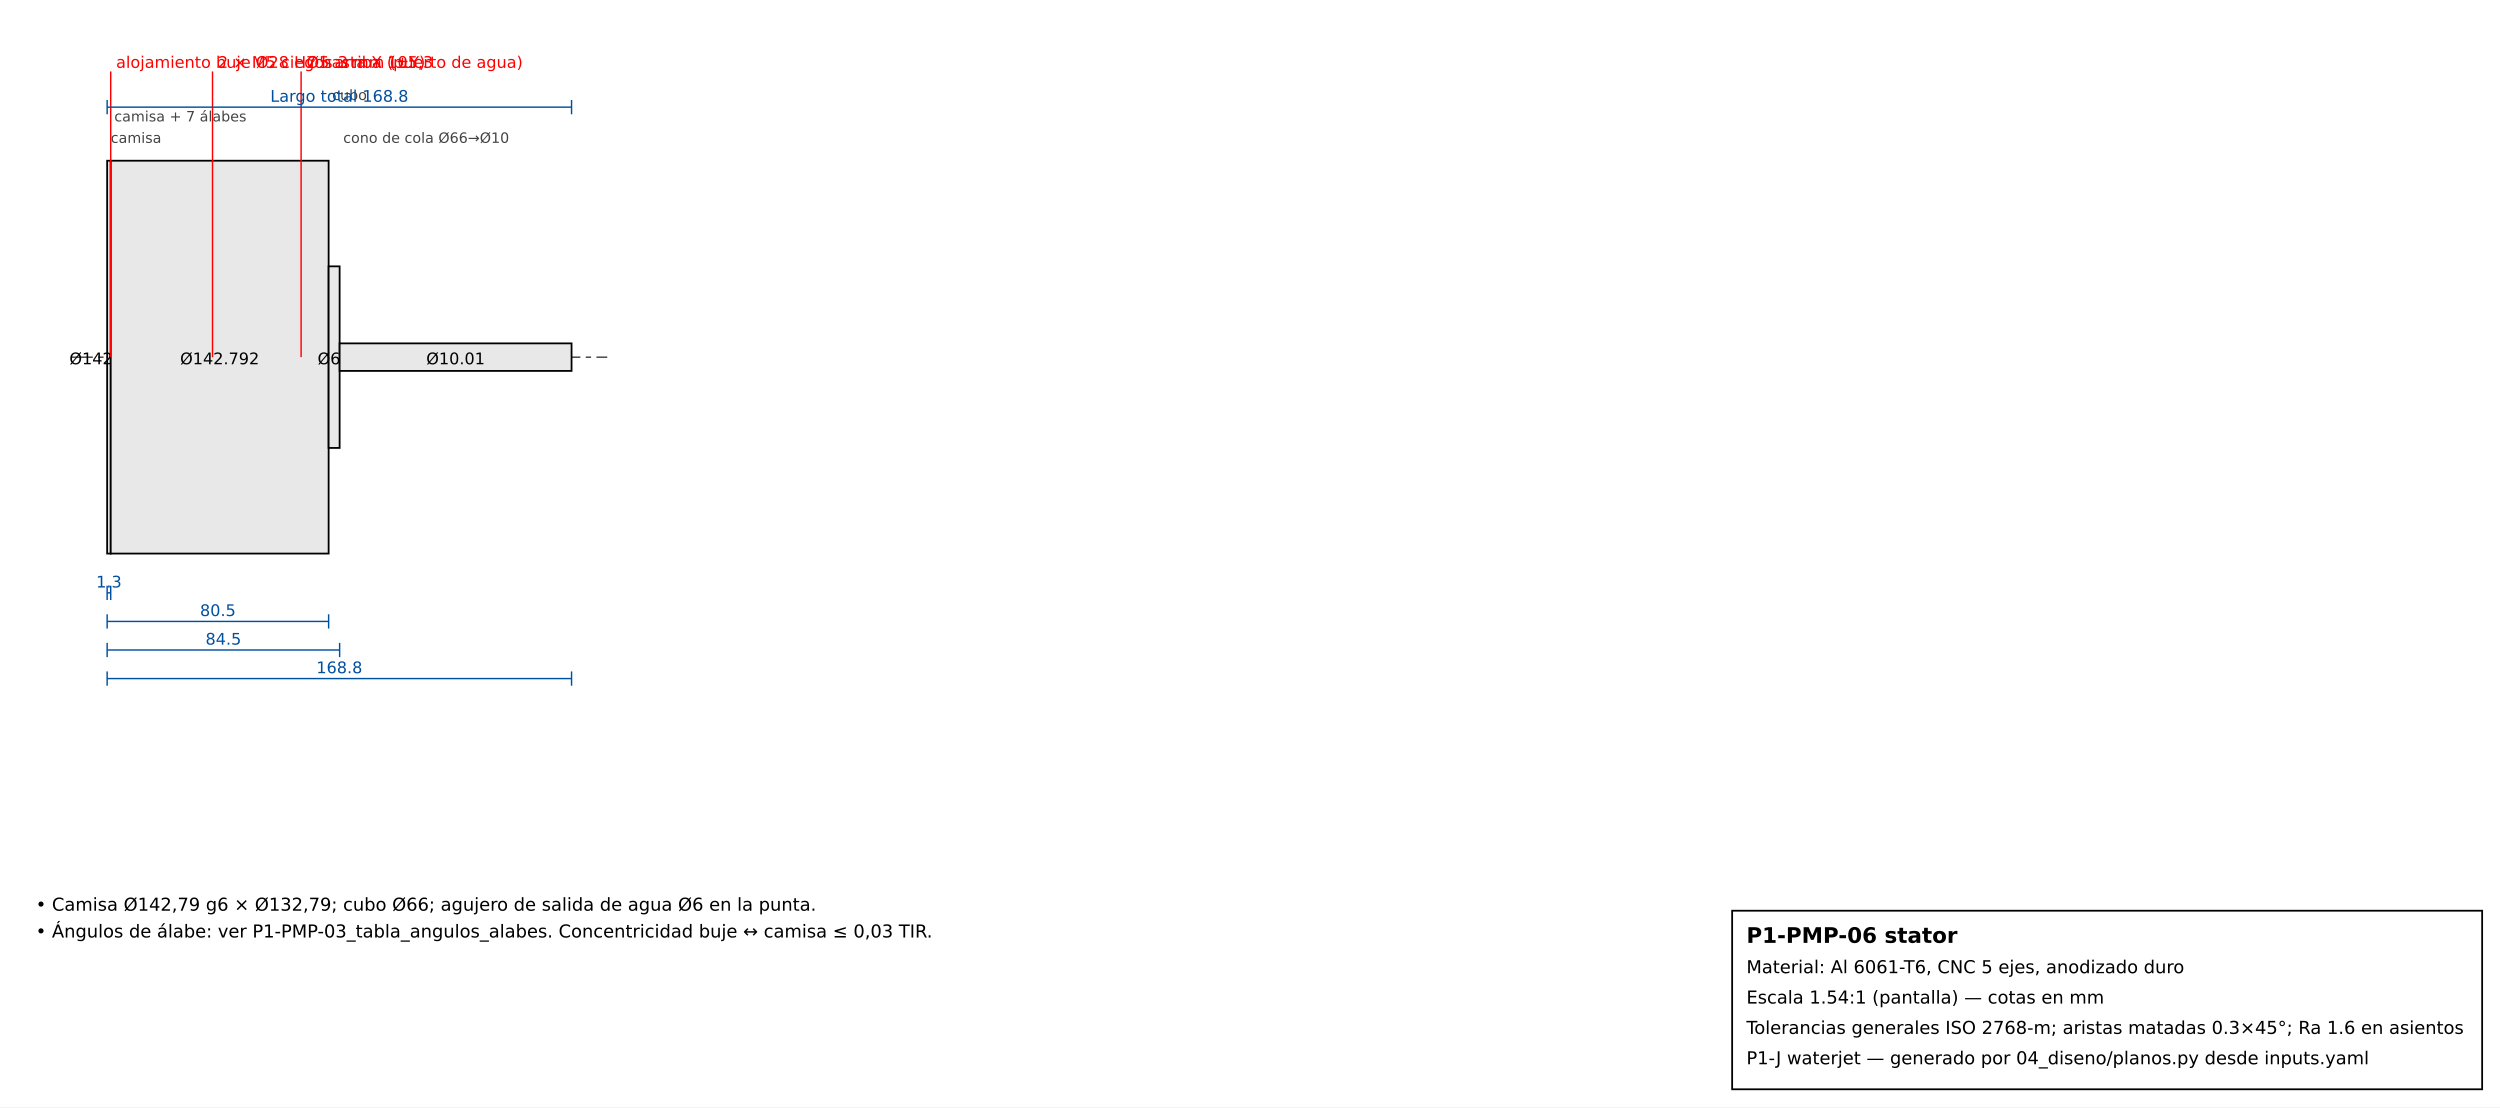
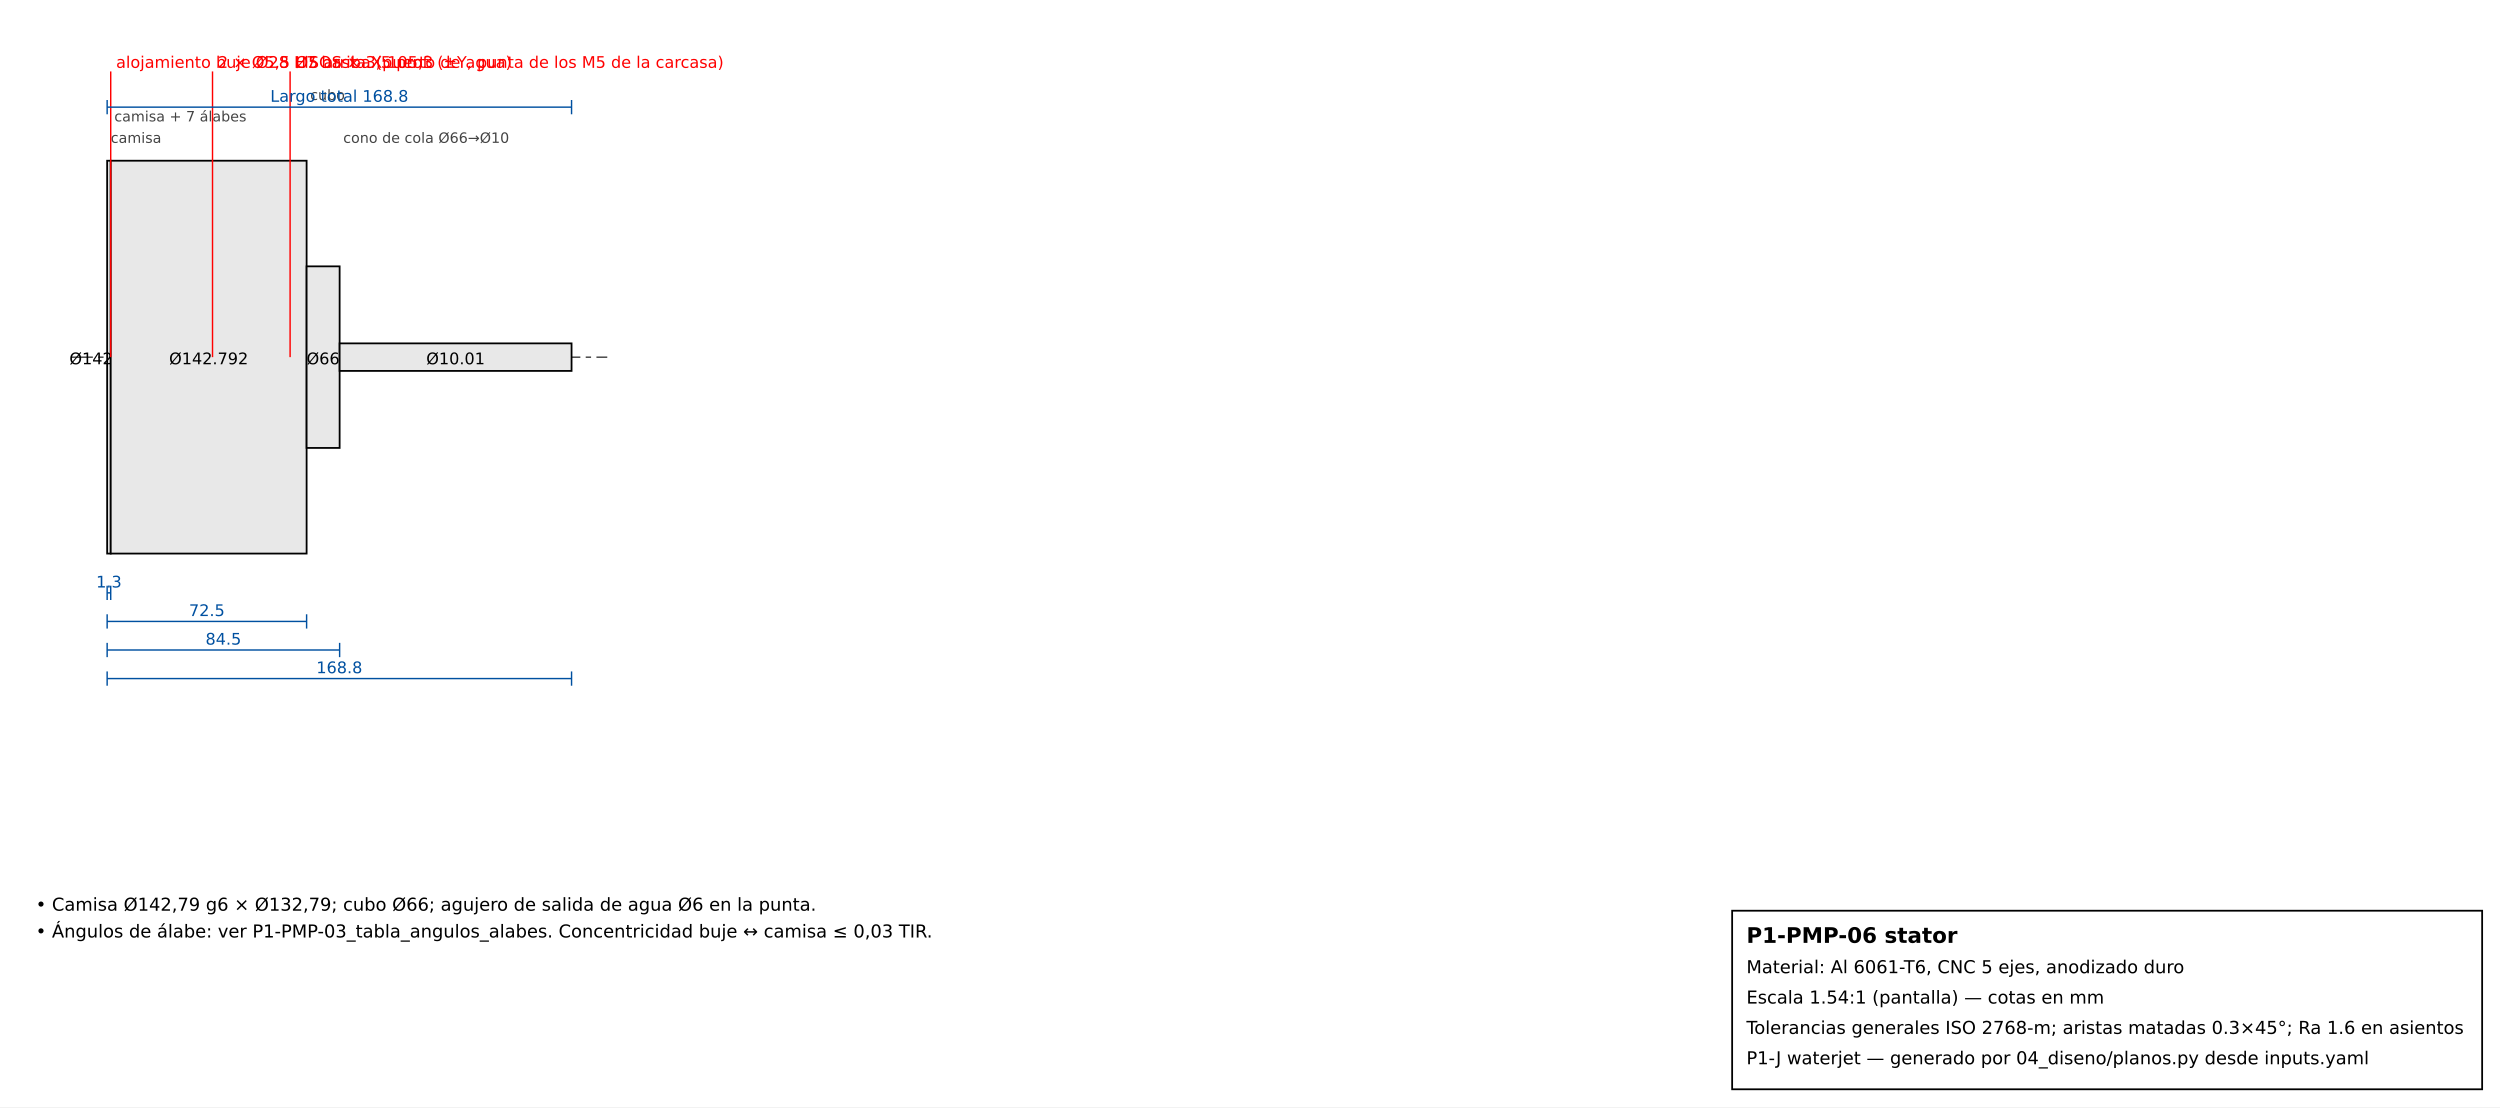
<svg xmlns="http://www.w3.org/2000/svg" baseProfile="full" height="620" version="1.1" width="1400">
  <defs />
  <rect fill="white" height="620" width="1400" x="0" y="0" />
  <line stroke="black" stroke-dasharray="12,3,3,3" stroke-width="0.6" x1="40" x2="340.071" y1="200" y2="200" />
  <rect fill="#e8e8e8" height="220.0" stroke="black" stroke-width="1" width="2.003" x="60" y="90.0" />
  <text font-family="DejaVu Sans" font-size="9" text-anchor="middle" x="61.001" y="204">Ø142.792</text>
  <line stroke="#0050a0" stroke-width="0.8" x1="60" x2="62.003" y1="332.0" y2="332.0" />
  <line stroke="#0050a0" stroke-width="0.8" x1="60" x2="60" y1="328.0" y2="336.0" />
  <line stroke="#0050a0" stroke-width="0.8" x1="62.003" x2="62.003" y1="328.0" y2="336.0" />
  <text fill="#0050a0" font-family="DejaVu Sans" font-size="9" text-anchor="middle" x="61.001" y="329.0">1.3</text>
  <text fill="#444" font-family="DejaVu Sans" font-size="8" x="62" y="80.0">camisa</text>
-   <rect fill="#e8e8e8" height="220.0" stroke="black" stroke-width="1" width="122.024" x="62.003" y="90.0" />
-   <text font-family="DejaVu Sans" font-size="9" text-anchor="middle" x="123.015" y="204">Ø142.792</text>
-   <line stroke="#0050a0" stroke-width="0.8" x1="60" x2="184.027" y1="348.0" y2="348.0" />
+   <rect fill="#e8e8e8" height="220.0" stroke="black" stroke-width="1" width="109.698" x="62.003" y="90.0" />
+   <text font-family="DejaVu Sans" font-size="9" text-anchor="middle" x="116.852" y="204">Ø142.792</text>
+   <line stroke="#0050a0" stroke-width="0.8" x1="60" x2="171.701" y1="348.0" y2="348.0" />
  <line stroke="#0050a0" stroke-width="0.8" x1="60" x2="60" y1="344.0" y2="352.0" />
-   <line stroke="#0050a0" stroke-width="0.8" x1="184.027" x2="184.027" y1="344.0" y2="352.0" />
-   <text fill="#0050a0" font-family="DejaVu Sans" font-size="9" text-anchor="middle" x="122.013" y="345.0">80.5</text>
+   <line stroke="#0050a0" stroke-width="0.8" x1="171.701" x2="171.701" y1="344.0" y2="352.0" />
+   <text fill="#0050a0" font-family="DejaVu Sans" font-size="9" text-anchor="middle" x="115.85" y="345.0">72.5</text>
  <text fill="#444" font-family="DejaVu Sans" font-size="8" x="64.003" y="68.0">camisa + 7 álabes</text>
-   <rect fill="#e8e8e8" height="101.686" stroke="black" stroke-width="1" width="6.163" x="184.027" y="149.157" />
-   <text font-family="DejaVu Sans" font-size="9" text-anchor="middle" x="187.108" y="204">Ø66</text>
+   <rect fill="#e8e8e8" height="101.686" stroke="black" stroke-width="1" width="18.488" x="171.701" y="149.157" />
+   <text font-family="DejaVu Sans" font-size="9" text-anchor="middle" x="180.945" y="204">Ø66</text>
  <line stroke="#0050a0" stroke-width="0.8" x1="60" x2="190.189" y1="364.0" y2="364.0" />
  <line stroke="#0050a0" stroke-width="0.8" x1="60" x2="60" y1="360.0" y2="368.0" />
  <line stroke="#0050a0" stroke-width="0.8" x1="190.189" x2="190.189" y1="360.0" y2="368.0" />
  <text fill="#0050a0" font-family="DejaVu Sans" font-size="9" text-anchor="middle" x="125.095" y="361.0">84.5</text>
-   <text fill="#444" font-family="DejaVu Sans" font-size="8" x="186.027" y="56.0">cubo</text>
+   <text fill="#444" font-family="DejaVu Sans" font-size="8" x="173.701" y="56.0">cubo</text>
  <rect fill="#e8e8e8" height="15.422" stroke="black" stroke-width="1" width="129.881" x="190.189" y="192.289" />
  <text font-family="DejaVu Sans" font-size="9" text-anchor="middle" x="255.13" y="204">Ø10.01</text>
  <line stroke="#0050a0" stroke-width="0.8" x1="60" x2="320.071" y1="380.0" y2="380.0" />
  <line stroke="#0050a0" stroke-width="0.8" x1="60" x2="60" y1="376.0" y2="384.0" />
  <line stroke="#0050a0" stroke-width="0.8" x1="320.071" x2="320.071" y1="376.0" y2="384.0" />
  <text fill="#0050a0" font-family="DejaVu Sans" font-size="9" text-anchor="middle" x="190.035" y="377.0">168.8</text>
  <text fill="#444" font-family="DejaVu Sans" font-size="8" x="192.189" y="80.0">cono de cola Ø66→Ø10</text>
  <line stroke="red" stroke-width="0.8" x1="62.003" x2="62.003" y1="40.0" y2="200" />
  <text fill="red" font-family="DejaVu Sans" font-size="9" x="65.003" y="38.0">alojamiento buje Ø28 H7 hasta X 105,3</text>
  <line stroke="red" stroke-width="0.8" x1="119.009" x2="119.009" y1="40.0" y2="200" />
-   <text fill="red" font-family="DejaVu Sans" font-size="9" x="122.009" y="38.0">2 × M5 ciegos 3 mm (±Y)</text>
-   <line stroke="red" stroke-width="0.8" x1="168.62" x2="168.62" y1="40.0" y2="200" />
-   <text fill="red" font-family="DejaVu Sans" font-size="9" x="171.62" y="38.0">Ø5 arriba (puerto de agua)</text>
+   <text fill="red" font-family="DejaVu Sans" font-size="9" x="122.009" y="38.0">2 × Ø5,5 LISOS × 3,5 prof. (±Y, punta de los M5 de la carcasa)</text>
+   <line stroke="red" stroke-width="0.8" x1="162.457" x2="162.457" y1="40.0" y2="200" />
+   <text fill="red" font-family="DejaVu Sans" font-size="9" x="165.457" y="38.0">Ø5 arriba (puerto de agua)</text>
  <line stroke="#0050a0" stroke-width="0.8" x1="60" x2="320.071" y1="60" y2="60" />
  <line stroke="#0050a0" stroke-width="0.8" x1="60" x2="60" y1="56" y2="64" />
  <line stroke="#0050a0" stroke-width="0.8" x1="320.071" x2="320.071" y1="56" y2="64" />
  <text fill="#0050a0" font-family="DejaVu Sans" font-size="9" text-anchor="middle" x="190.035" y="57">Largo total 168.8</text>
  <g font-family="DejaVu Sans" font-size="11">
    <rect fill="none" height="100" stroke="black" width="420" x="970" y="510" />
    <text font-size="12" font-weight="bold" x="978" y="528">P1-PMP-06  stator</text>
    <text font-size="10" font-weight="normal" x="978" y="545">Material: Al 6061-T6, CNC 5 ejes, anodizado duro</text>
    <text font-size="10" font-weight="normal" x="978" y="562">Escala 1.54:1 (pantalla)  —  cotas en mm</text>
    <text font-size="10" font-weight="normal" x="978" y="579">Tolerancias generales ISO 2768-m; aristas matadas 0.3×45°; Ra 1.6 en asientos</text>
    <text font-size="10" font-weight="normal" x="978" y="596">P1-J waterjet — generado por 04_diseno/planos.py desde inputs.yaml</text>
    <text font-size="10" x="20" y="510">• Camisa Ø142,79 g6 × Ø132,79; cubo Ø66; agujero de salida de agua Ø6 en la punta.</text>
    <text font-size="10" x="20" y="525">• Ángulos de álabe: ver P1-PMP-03_tabla_angulos_alabes. Concentricidad buje ↔ camisa ≤ 0,03 TIR.</text>
  </g>
</svg>
